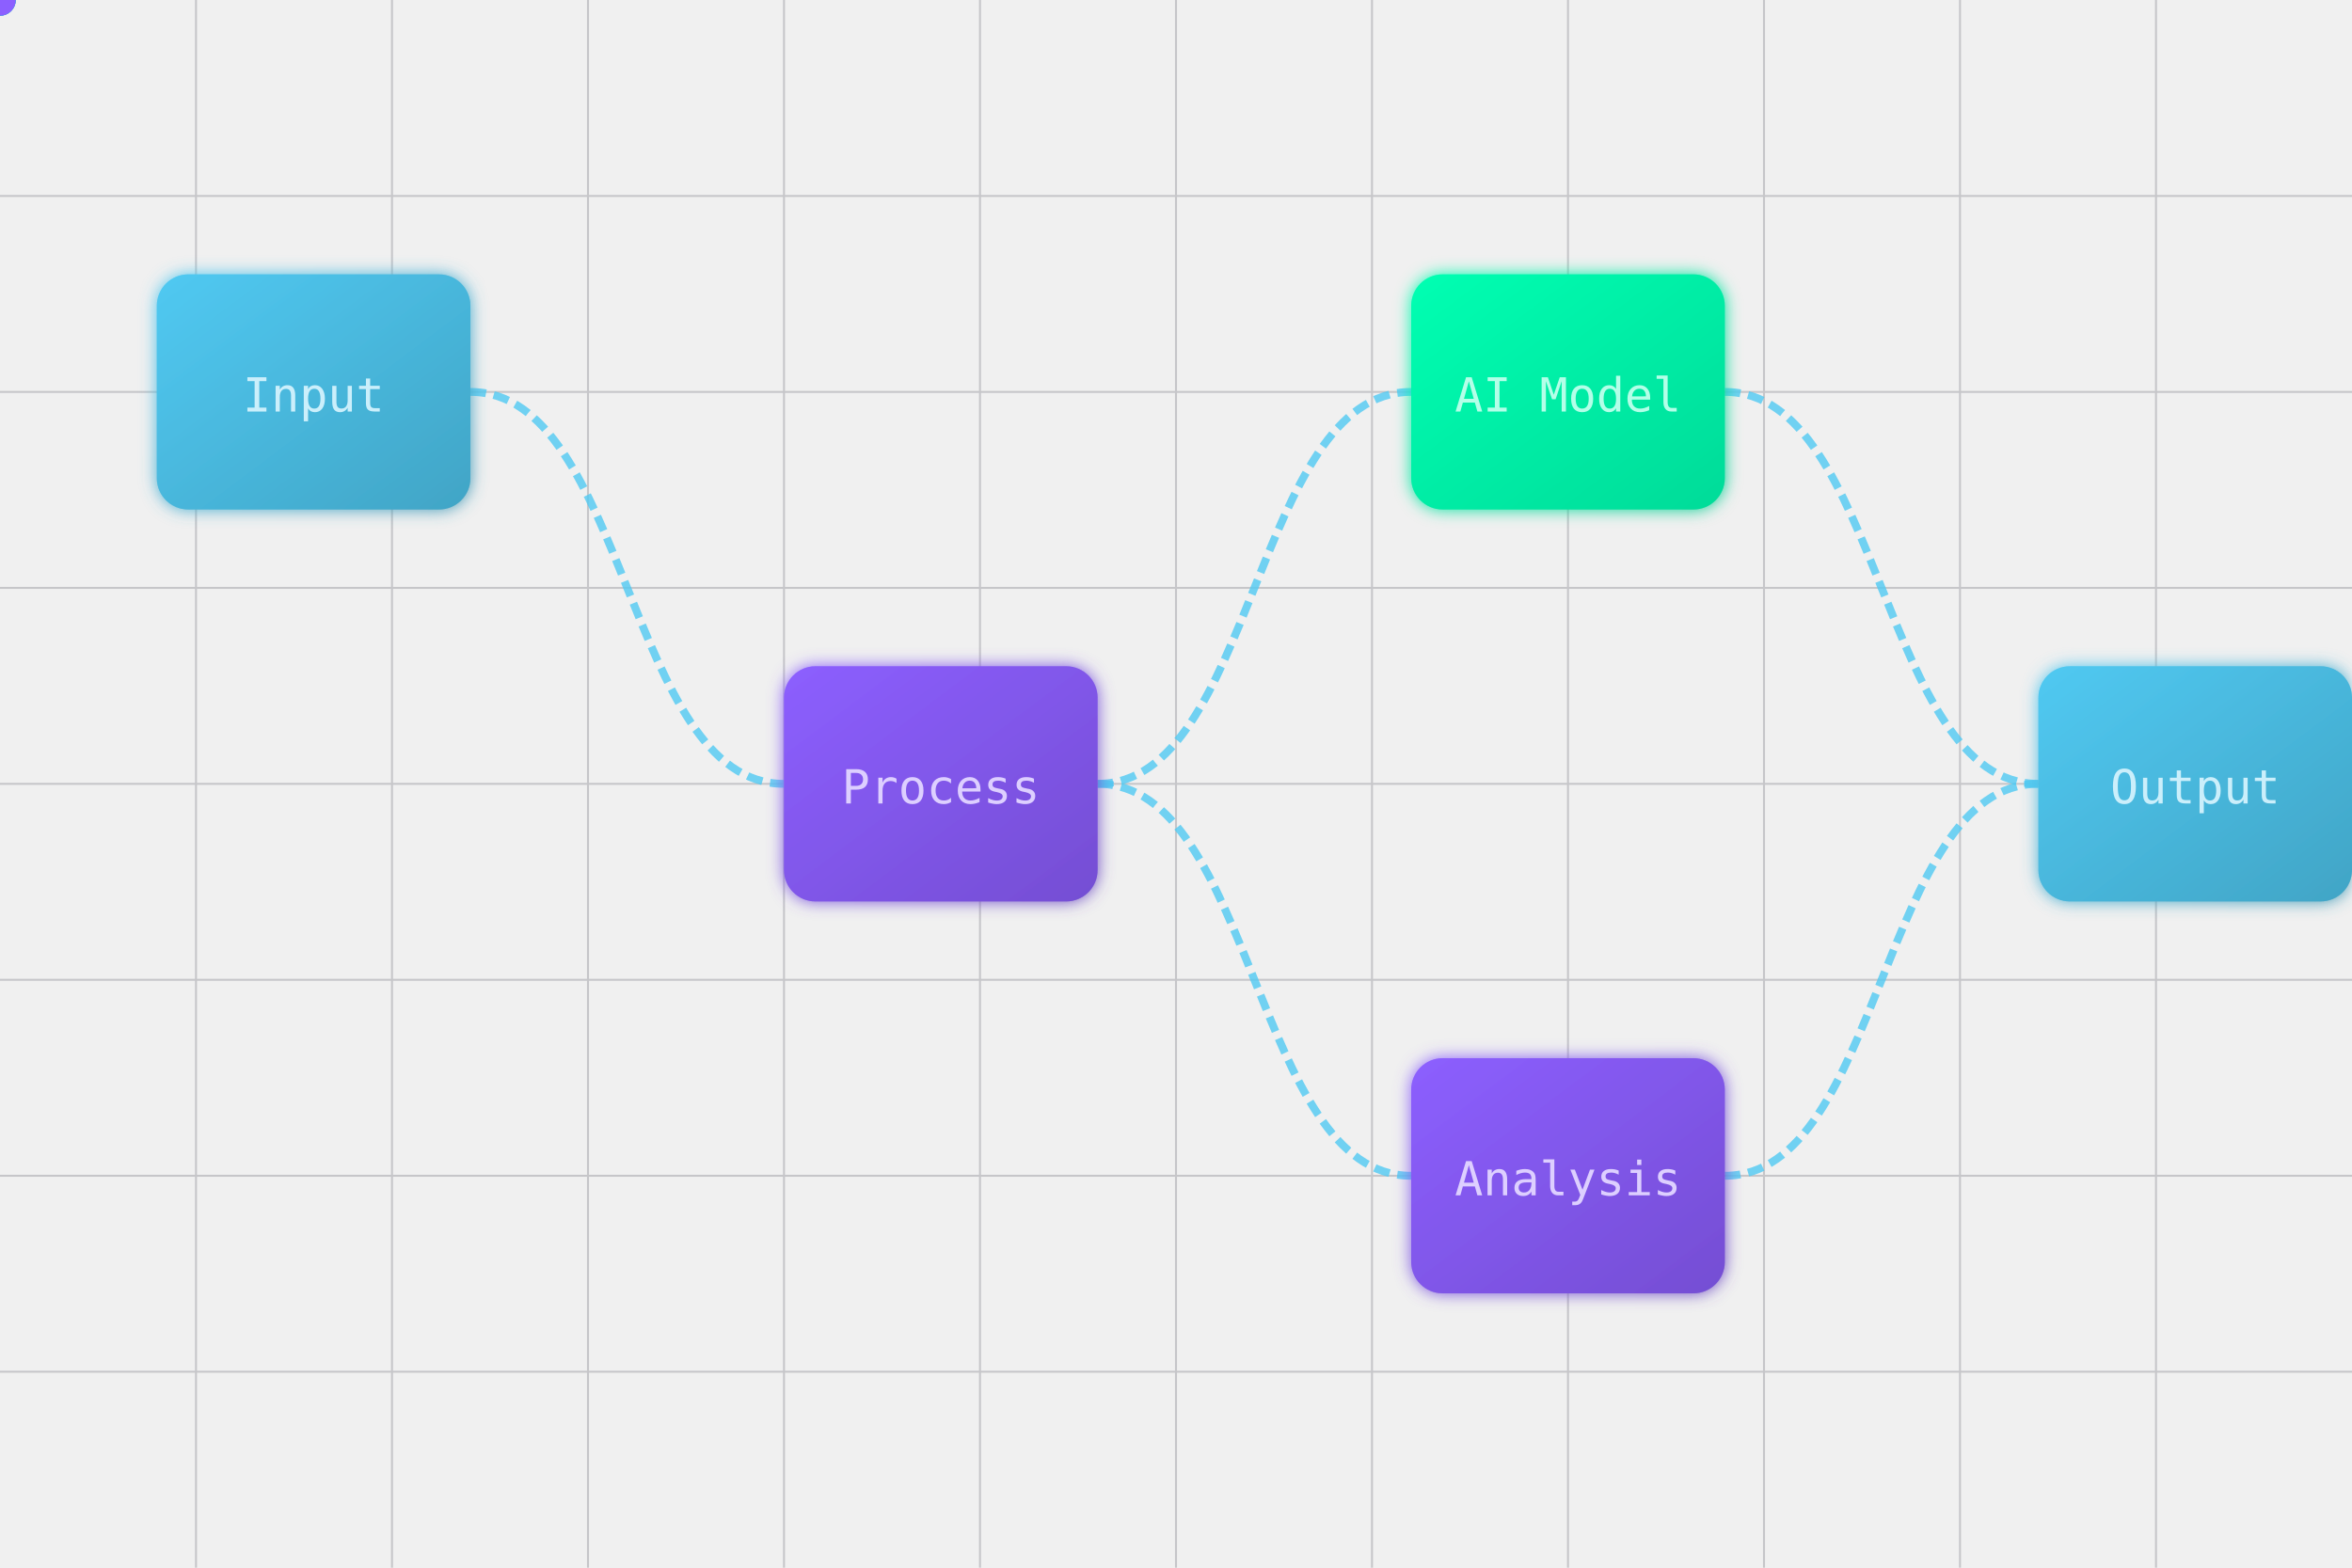
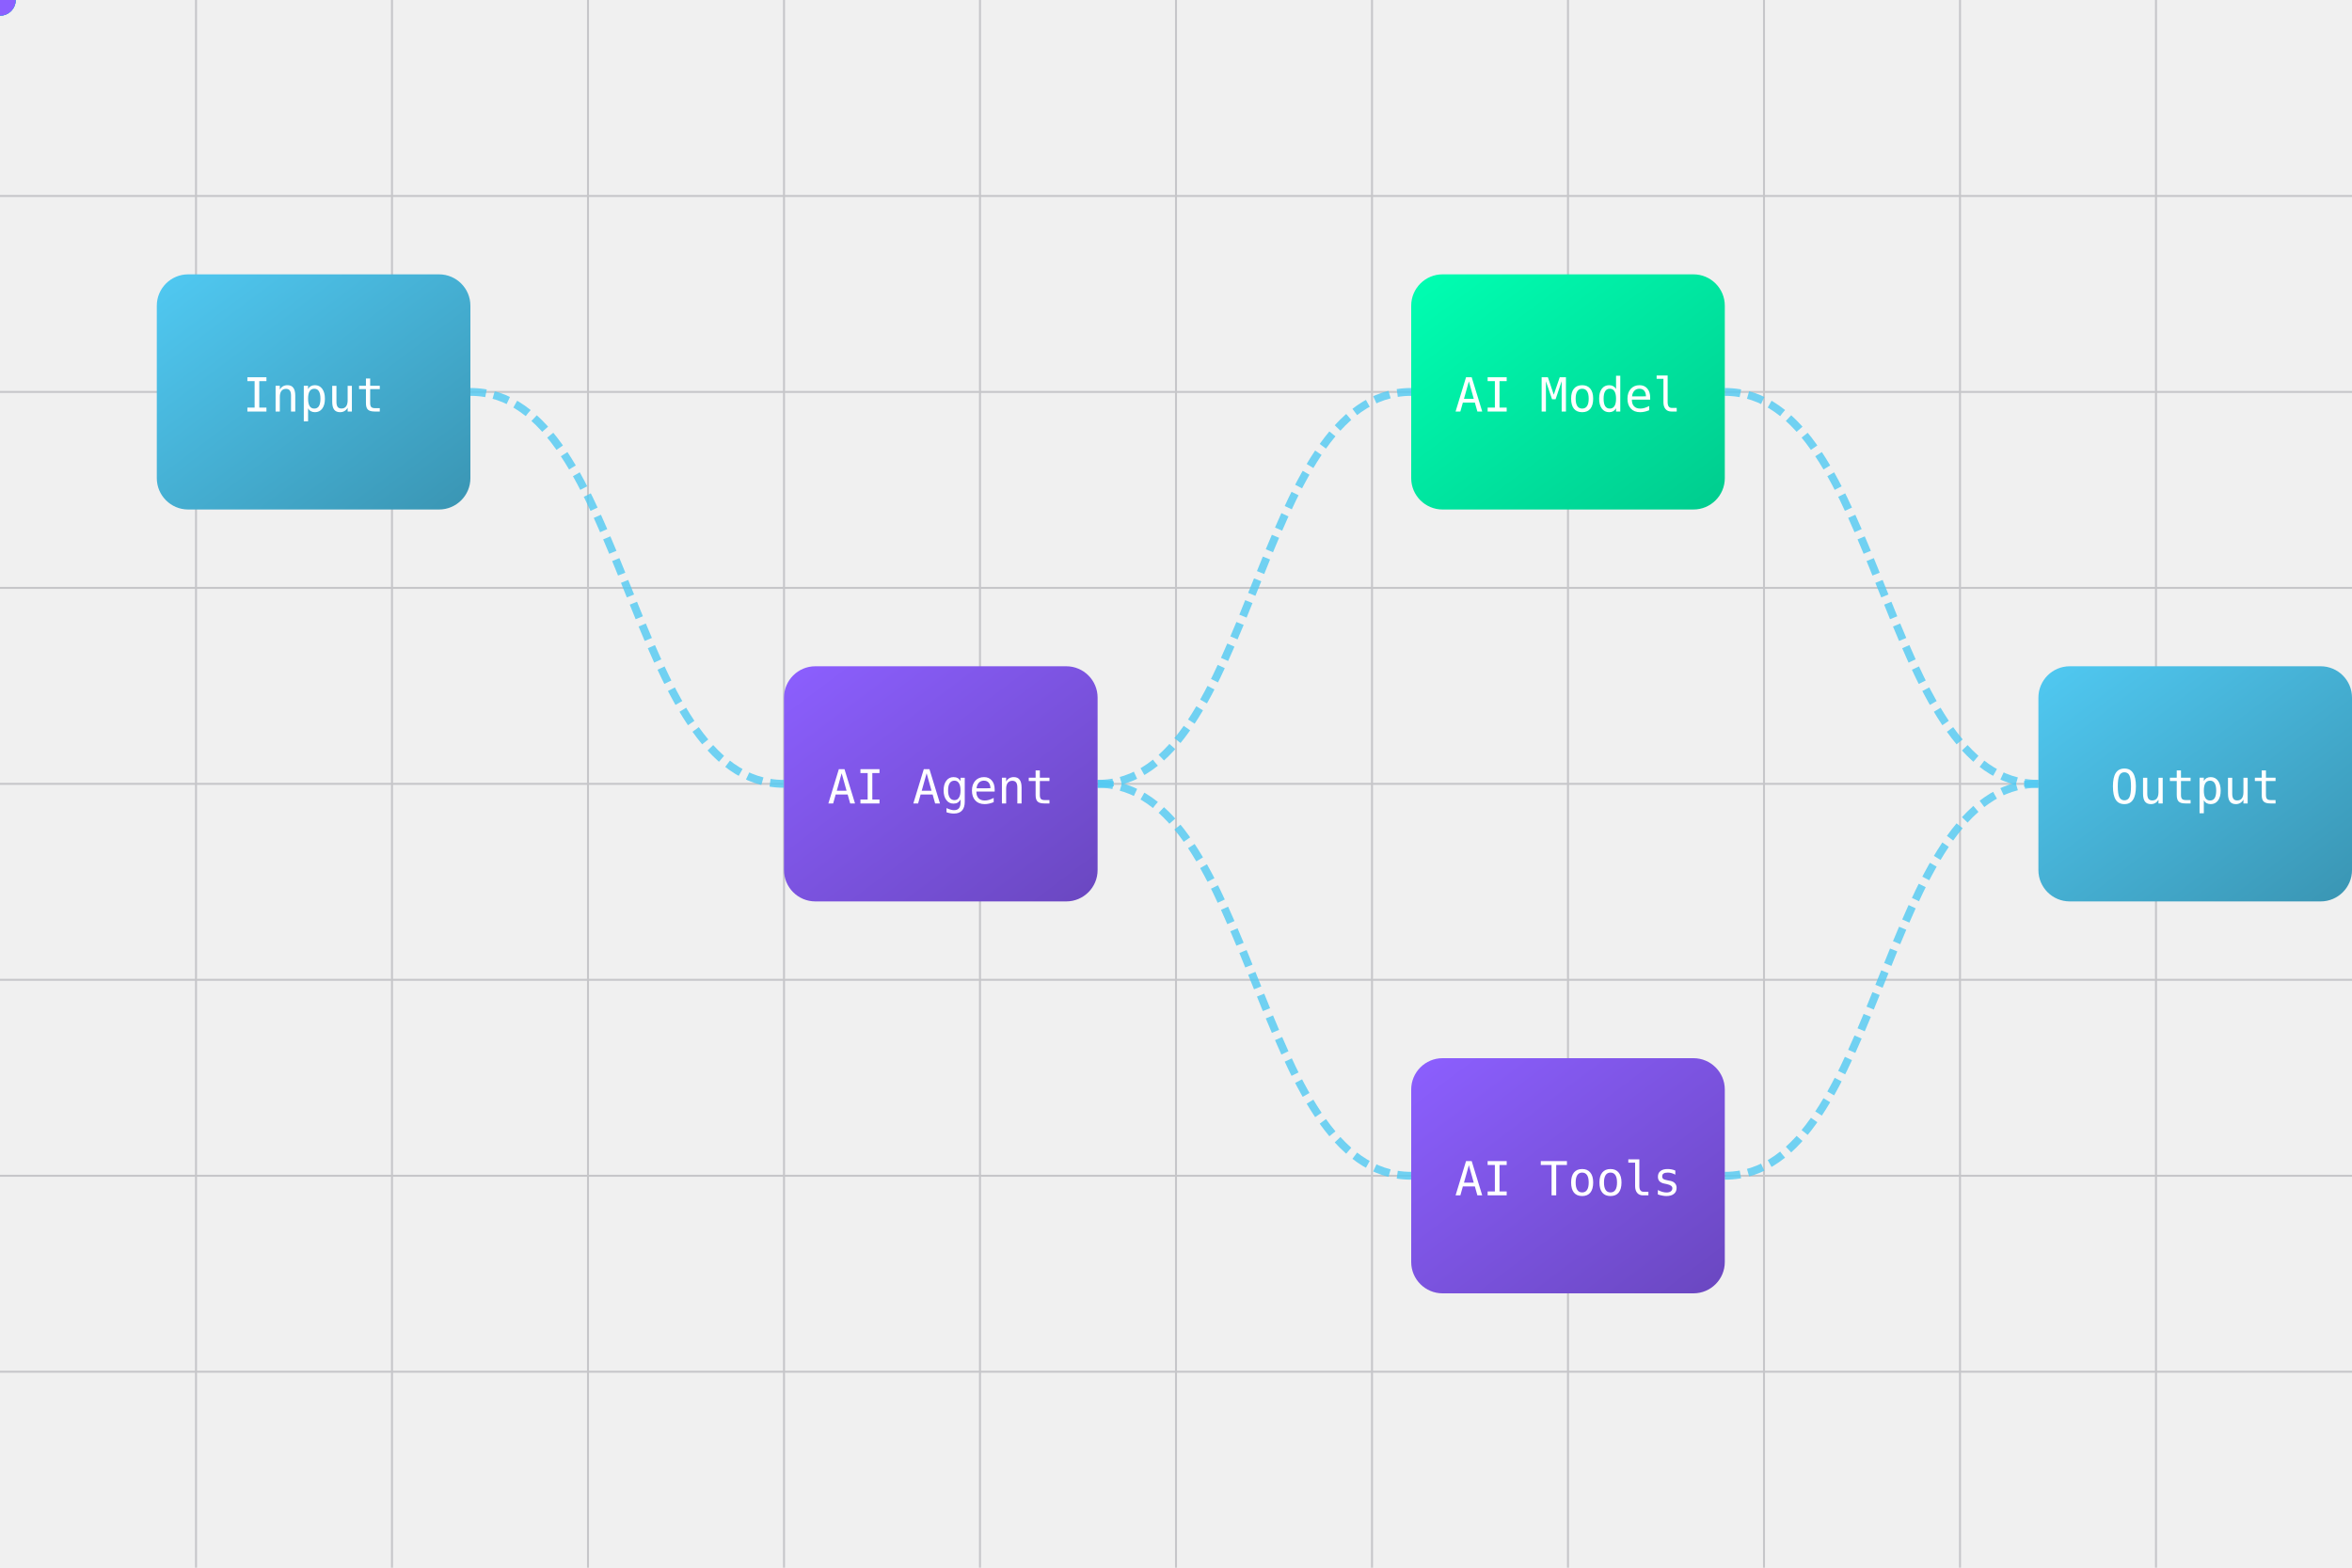
<svg xmlns="http://www.w3.org/2000/svg" width="600" height="400" viewBox="0 0 600 400">
  <defs>
    <linearGradient id="blueGradient" x1="0%" y1="0%" x2="100%" y2="100%">
      <stop offset="0%" stop-color="#50C9F2" stop-opacity="1" />
      <stop offset="100%" stop-color="#3A95B3" stop-opacity="1" />
    </linearGradient>
    <linearGradient id="purpleGradient" x1="0%" y1="0%" x2="100%" y2="100%">
      <stop offset="0%" stop-color="#8C5FFF" stop-opacity="1" />
      <stop offset="100%" stop-color="#6A47C0" stop-opacity="1" />
    </linearGradient>
    <linearGradient id="greenGradient" x1="0%" y1="0%" x2="100%" y2="100%">
      <stop offset="0%" stop-color="#00FFB2" stop-opacity="1" />
      <stop offset="100%" stop-color="#00CC8E" stop-opacity="1" />
    </linearGradient>
    <filter id="glow" x="-50%" y="-50%" width="200%" height="200%">
      <feGaussianBlur stdDeviation="2" result="blur" />
      <feComposite in="SourceGraphic" in2="blur" operator="over" />
    </filter>
    <path id="path1" d="M120,100 C160,100 160,200 200,200" stroke="none" fill="none" />
    <path id="path2" d="M280,200 C320,200 320,100 360,100" stroke="none" fill="none" />
    <path id="path3" d="M280,200 C320,200 320,300 360,300" stroke="none" fill="none" />
    <path id="path4" d="M440,100 C480,100 480,200 520,200" stroke="none" fill="none" />
    <path id="path5" d="M440,300 C480,300 480,200 520,200" stroke="none" fill="none" />
  </defs>
  <g stroke="#1C1C2E" stroke-width="0.5" opacity="0.2">
    <line x1="0" y1="50" x2="600" y2="50" />
    <line x1="0" y1="100" x2="600" y2="100" />
    <line x1="0" y1="150" x2="600" y2="150" />
    <line x1="0" y1="200" x2="600" y2="200" />
    <line x1="0" y1="250" x2="600" y2="250" />
    <line x1="0" y1="300" x2="600" y2="300" />
    <line x1="0" y1="350" x2="600" y2="350" />
    <line x1="50" y1="0" x2="50" y2="400" />
    <line x1="100" y1="0" x2="100" y2="400" />
    <line x1="150" y1="0" x2="150" y2="400" />
    <line x1="200" y1="0" x2="200" y2="400" />
    <line x1="250" y1="0" x2="250" y2="400" />
    <line x1="300" y1="0" x2="300" y2="400" />
    <line x1="350" y1="0" x2="350" y2="400" />
    <line x1="400" y1="0" x2="400" y2="400" />
    <line x1="450" y1="0" x2="450" y2="400" />
    <line x1="500" y1="0" x2="500" y2="400" />
    <line x1="550" y1="0" x2="550" y2="400" />
  </g>
  <g>
    <path d="M120,100 C160,100 160,200 200,200" stroke="#50C9F2" stroke-width="2" fill="none" stroke-dasharray="4 2" opacity="0.8" />
    <path d="M280,200 C320,200 320,100 360,100" stroke="#50C9F2" stroke-width="2" fill="none" stroke-dasharray="4 2" opacity="0.8" />
    <path d="M280,200 C320,200 320,300 360,300" stroke="#50C9F2" stroke-width="2" fill="none" stroke-dasharray="4 2" opacity="0.8" />
    <path d="M440,100 C480,100 480,200 520,200" stroke="#50C9F2" stroke-width="2" fill="none" stroke-dasharray="4 2" opacity="0.8" />
    <path d="M440,300 C480,300 480,200 520,200" stroke="#50C9F2" stroke-width="2" fill="none" stroke-dasharray="4 2" opacity="0.8" />
  </g>
  <g>
-     <rect x="40" y="70" width="80" height="60" rx="8" ry="8" fill="url(#blueGradient)" filter="url(#glow)" />
-     <text x="80" y="105" font-family="JetBrains Mono, monospace" font-size="12" fill="white" text-anchor="middle">Input</text>
-     <rect x="200" y="170" width="80" height="60" rx="8" ry="8" fill="url(#purpleGradient)" filter="url(#glow)" />
-     <text x="240" y="205" font-family="JetBrains Mono, monospace" font-size="12" fill="white" text-anchor="middle">Process</text>
-     <rect x="360" y="70" width="80" height="60" rx="8" ry="8" fill="url(#greenGradient)" filter="url(#glow)" />
-     <text x="400" y="105" font-family="JetBrains Mono, monospace" font-size="12" fill="white" text-anchor="middle">AI Model</text>
-     <rect x="360" y="270" width="80" height="60" rx="8" ry="8" fill="url(#purpleGradient)" filter="url(#glow)" />
-     <text x="400" y="305" font-family="JetBrains Mono, monospace" font-size="12" fill="white" text-anchor="middle">Analysis</text>
-     <rect x="520" y="170" width="80" height="60" rx="8" ry="8" fill="url(#blueGradient)" filter="url(#glow)" />
-     <text x="560" y="205" font-family="JetBrains Mono, monospace" font-size="12" fill="white" text-anchor="middle">Output</text>
+     <g id="workflow-input" class="workflow-node">
+       <rect x="40" y="70" width="80" height="60" rx="8" ry="8" fill="url(#blueGradient)" />
+       <text x="80" y="105" font-family="JetBrains Mono, monospace" font-size="12" fill="white" text-anchor="middle">Input</text>
+     </g>
+     <g id="workflow-agent" class="workflow-node">
+       <rect x="200" y="170" width="80" height="60" rx="8" ry="8" fill="url(#purpleGradient)" />
+       <text x="240" y="205" font-family="JetBrains Mono, monospace" font-size="12" fill="white" text-anchor="middle">AI Agent</text>
+     </g>
+     <g id="workflow-model" class="workflow-node">
+       <rect x="360" y="70" width="80" height="60" rx="8" ry="8" fill="url(#greenGradient)" />
+       <text x="400" y="105" font-family="JetBrains Mono, monospace" font-size="12" fill="white" text-anchor="middle">AI Model</text>
+     </g>
+     <g id="workflow-tools" class="workflow-node">
+       <rect x="360" y="270" width="80" height="60" rx="8" ry="8" fill="url(#purpleGradient)" />
+       <text x="400" y="305" font-family="JetBrains Mono, monospace" font-size="12" fill="white" text-anchor="middle">AI Tools</text>
+     </g>
+     <g id="workflow-output" class="workflow-node">
+       <rect x="520" y="170" width="80" height="60" rx="8" ry="8" fill="url(#blueGradient)" />
+       <text x="560" y="205" font-family="JetBrains Mono, monospace" font-size="12" fill="white" text-anchor="middle">Output</text>
+     </g>
  </g>
  <g>
    <circle r="4" fill="#50C9F2">
      <animateMotion path="M120,100 C160,100 160,200 200,200" dur="2s" repeatCount="indefinite" />
    </circle>
    <circle r="4" fill="#8C5FFF">
      <animateMotion path="M280,200 C320,200 320,100 360,100" dur="2s" repeatCount="indefinite" />
    </circle>
    <circle r="4" fill="#8C5FFF">
      <animateMotion path="M280,200 C320,200 320,300 360,300" dur="2s" repeatCount="indefinite" />
    </circle>
    <circle r="4" fill="#00FFB2">
      <animateMotion path="M440,100 C480,100 480,200 520,200" dur="2s" repeatCount="indefinite" />
    </circle>
    <circle r="4" fill="#8C5FFF">
      <animateMotion path="M440,300 C480,300 480,200 520,200" dur="2s" repeatCount="indefinite" />
    </circle>
  </g>
-   <g opacity="0.3">
-     <rect x="40" y="70" width="80" height="60" rx="8" ry="8" fill="#50C9F2">
-       <animate attributeName="opacity" values="0.3;0.5;0.3" dur="2s" repeatCount="indefinite" />
-     </rect>
-     <rect x="200" y="170" width="80" height="60" rx="8" ry="8" fill="#8C5FFF">
-       <animate attributeName="opacity" values="0.3;0.5;0.3" dur="3s" repeatCount="indefinite" />
-     </rect>
-     <rect x="360" y="70" width="80" height="60" rx="8" ry="8" fill="#00FFB2">
-       <animate attributeName="opacity" values="0.3;0.5;0.3" dur="2.5s" repeatCount="indefinite" />
-     </rect>
-     <rect x="360" y="270" width="80" height="60" rx="8" ry="8" fill="#8C5FFF">
-       <animate attributeName="opacity" values="0.3;0.5;0.3" dur="2.7s" repeatCount="indefinite" />
-     </rect>
-     <rect x="520" y="170" width="80" height="60" rx="8" ry="8" fill="#50C9F2">
-       <animate attributeName="opacity" values="0.3;0.5;0.3" dur="2.2s" repeatCount="indefinite" />
-     </rect>
-   </g>
</svg>
